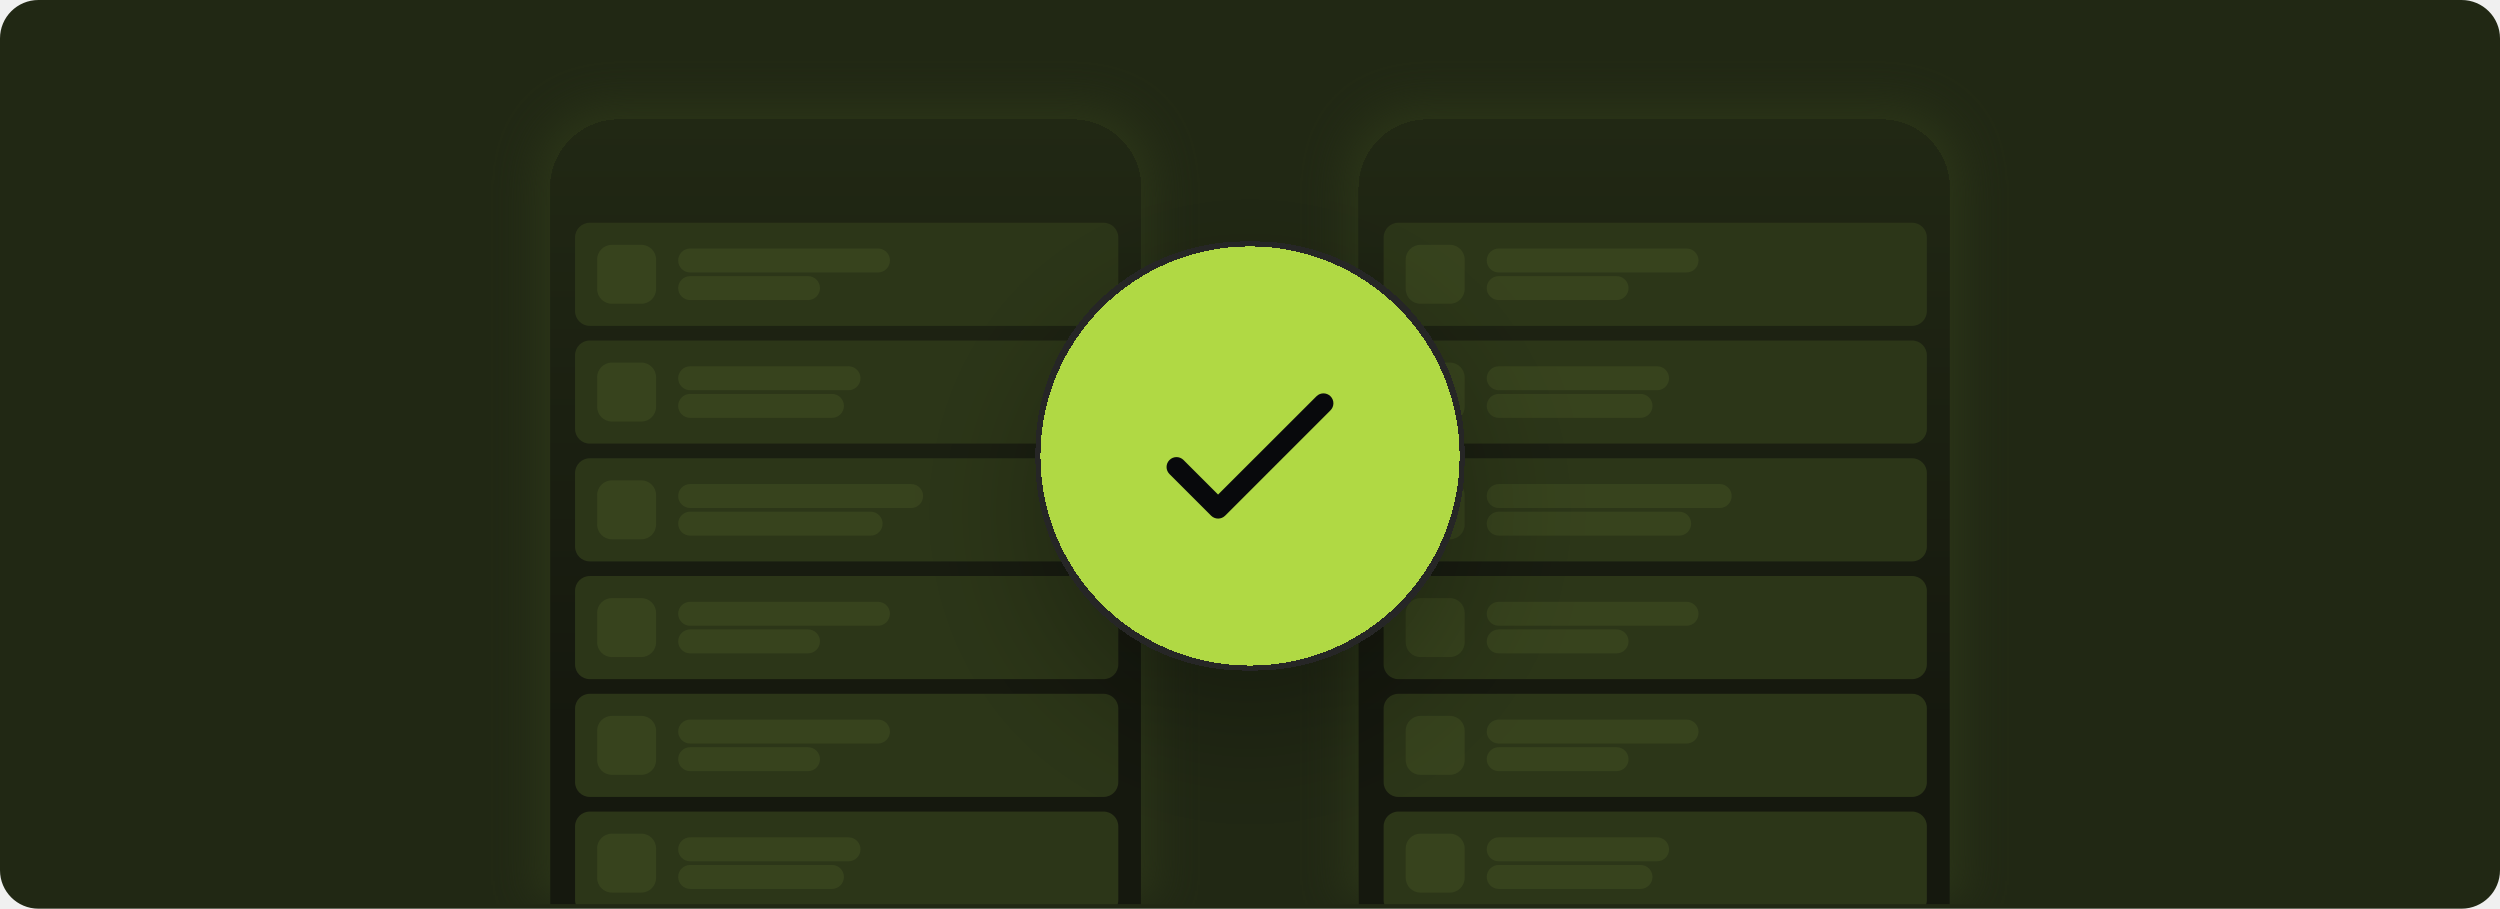
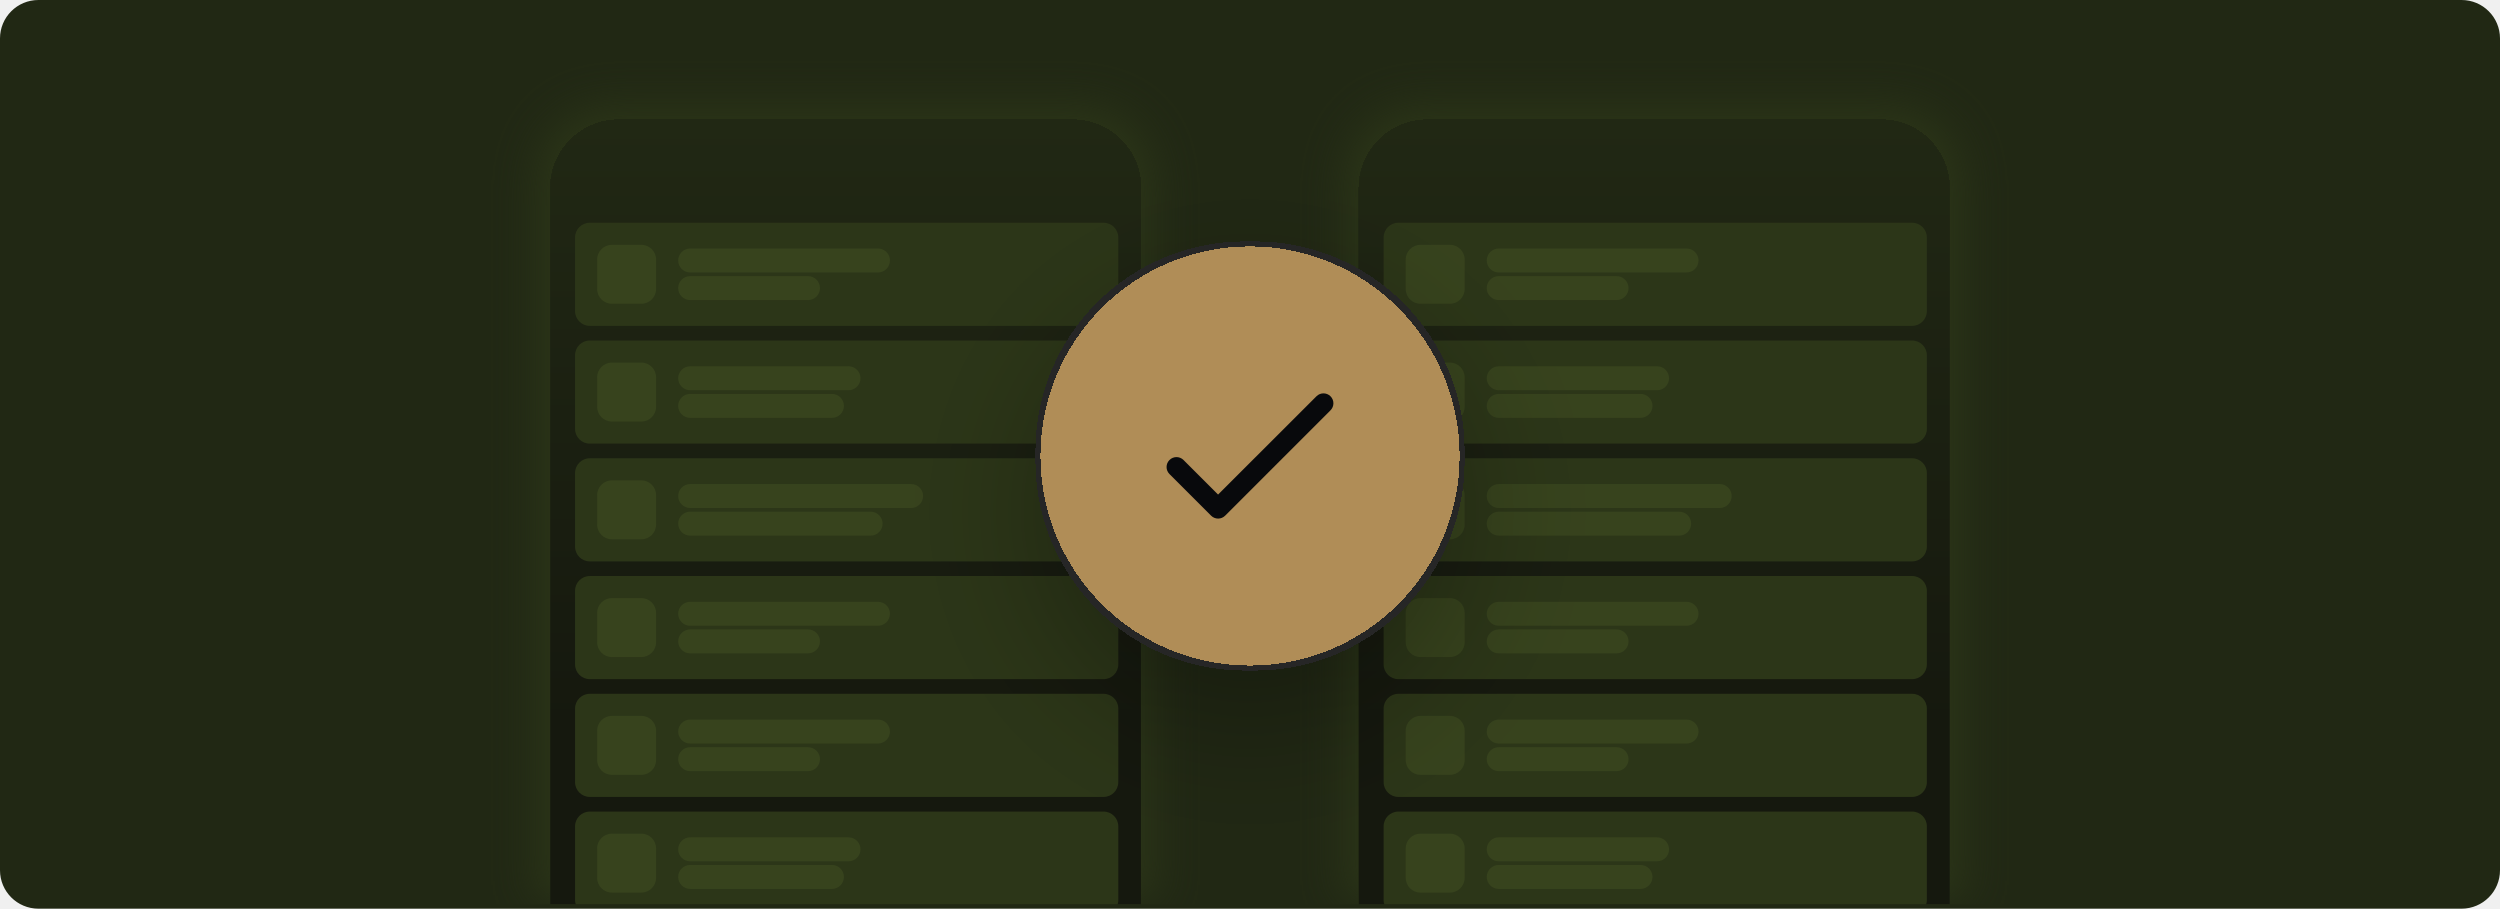
<svg xmlns="http://www.w3.org/2000/svg" width="553" height="201" viewBox="0 0 553 201" fill="none">
  <g clip-path="url(#clip0_13200_237875)">
    <rect x="0.5" y="0.5" width="552" height="200" rx="8" fill="#212814" />
    <g filter="url(#filter0_d_13200_237875)">
      <g clip-path="url(#clip1_13200_237875)">
        <rect x="121.75" y="26.5" width="130.636" height="272" rx="15.197" fill="url(#paint0_linear_13200_237875)" />
        <rect x="127.203" y="49.27" width="120.163" height="22.811" rx="3.259" fill="#2C3618" />
        <rect x="132.091" y="54.156" width="13.035" height="13.035" rx="3.259" fill="#37431D" />
        <rect x="150.014" y="54.973" width="46.843" height="5.295" rx="2.648" fill="#37431D" />
        <rect x="150.014" y="61.082" width="31.364" height="5.295" rx="2.648" fill="#37431D" />
        <rect x="127.203" y="75.32" width="120.163" height="22.811" rx="3.259" fill="#2C3618" />
        <rect x="132.091" y="80.207" width="13.035" height="13.035" rx="3.259" fill="#37431D" />
        <rect x="150.014" y="81.023" width="40.326" height="5.295" rx="2.648" fill="#37431D" />
        <rect x="150.014" y="87.133" width="36.66" height="5.295" rx="2.648" fill="#37431D" />
        <rect x="127.203" y="101.371" width="120.163" height="22.811" rx="3.259" fill="#2C3618" />
        <rect x="132.091" y="106.258" width="13.035" height="13.035" rx="3.259" fill="#37431D" />
        <rect x="150.014" y="107.074" width="54.175" height="5.295" rx="2.648" fill="#37431D" />
        <rect x="150.014" y="113.184" width="45.214" height="5.295" rx="2.648" fill="#37431D" />
        <rect x="127.203" y="127.418" width="120.163" height="22.811" rx="3.259" fill="#2C3618" />
        <rect x="132.091" y="132.305" width="13.035" height="13.035" rx="3.259" fill="#37431D" />
        <rect x="150.014" y="133.121" width="46.843" height="5.295" rx="2.648" fill="#37431D" />
        <rect x="150.014" y="139.23" width="31.364" height="5.295" rx="2.648" fill="#37431D" />
        <rect x="127.203" y="153.469" width="120.163" height="22.811" rx="3.259" fill="#2C3618" />
        <rect x="132.091" y="158.355" width="13.035" height="13.035" rx="3.259" fill="#37431D" />
        <rect x="150.014" y="159.172" width="46.843" height="5.295" rx="2.648" fill="#37431D" />
        <rect x="150.014" y="165.281" width="31.364" height="5.295" rx="2.648" fill="#37431D" />
        <rect x="127.203" y="179.52" width="120.163" height="22.811" rx="3.259" fill="#2C3618" />
        <rect x="132.091" y="184.406" width="13.035" height="13.035" rx="3.259" fill="#37431D" />
        <rect x="150.014" y="185.223" width="40.326" height="5.295" rx="2.648" fill="#37431D" />
        <rect x="150.014" y="191.332" width="36.66" height="5.295" rx="2.648" fill="#37431D" />
      </g>
    </g>
    <g filter="url(#filter1_d_13200_237875)">
      <g clip-path="url(#clip2_13200_237875)">
        <rect x="300.604" y="26.5" width="130.636" height="272" rx="15.197" fill="url(#paint1_linear_13200_237875)" />
        <rect x="306.058" y="49.27" width="120.163" height="22.811" rx="3.259" fill="#2C3618" />
        <rect x="310.945" y="54.156" width="13.035" height="13.035" rx="3.259" fill="#37431D" />
        <rect x="328.868" y="54.973" width="46.843" height="5.295" rx="2.648" fill="#37431D" />
        <rect x="328.868" y="61.082" width="31.364" height="5.295" rx="2.648" fill="#37431D" />
        <rect x="306.058" y="75.32" width="120.163" height="22.811" rx="3.259" fill="#2C3618" />
        <rect x="310.945" y="80.207" width="13.035" height="13.035" rx="3.259" fill="#37431D" />
        <rect x="328.868" y="81.023" width="40.326" height="5.295" rx="2.648" fill="#37431D" />
        <rect x="328.868" y="87.133" width="36.66" height="5.295" rx="2.648" fill="#37431D" />
        <rect x="306.058" y="101.371" width="120.163" height="22.811" rx="3.259" fill="#2C3618" />
        <rect x="310.945" y="106.258" width="13.035" height="13.035" rx="3.259" fill="#37431D" />
        <rect x="328.868" y="107.074" width="54.175" height="5.295" rx="2.648" fill="#37431D" />
        <rect x="328.868" y="113.184" width="45.214" height="5.295" rx="2.648" fill="#37431D" />
        <rect x="306.058" y="127.418" width="120.163" height="22.811" rx="3.259" fill="#2C3618" />
        <rect x="310.945" y="132.305" width="13.035" height="13.035" rx="3.259" fill="#37431D" />
        <rect x="328.868" y="133.121" width="46.843" height="5.295" rx="2.648" fill="#37431D" />
        <rect x="328.868" y="139.23" width="31.364" height="5.295" rx="2.648" fill="#37431D" />
        <rect x="306.058" y="153.469" width="120.163" height="22.811" rx="3.259" fill="#2C3618" />
        <rect x="310.945" y="158.355" width="13.035" height="13.035" rx="3.259" fill="#37431D" />
        <rect x="328.868" y="159.172" width="46.843" height="5.295" rx="2.648" fill="#37431D" />
        <rect x="328.868" y="165.281" width="31.364" height="5.295" rx="2.648" fill="#37431D" />
        <rect x="306.058" y="179.52" width="120.163" height="22.811" rx="3.259" fill="#2C3618" />
        <rect x="310.945" y="184.406" width="13.035" height="13.035" rx="3.259" fill="#37431D" />
        <rect x="328.868" y="185.223" width="40.326" height="5.295" rx="2.648" fill="#37431D" />
        <rect x="328.868" y="191.332" width="36.66" height="5.295" rx="2.648" fill="#37431D" />
      </g>
    </g>
    <g filter="url(#filter2_dd_13200_237875)">
-       <rect x="230.141" y="54.5" width="92.727" height="92.727" rx="46.364" fill="#B0D944" shape-rendering="crispEdges" />
+       <rect x="230.141" y="54.5" width="92.727" height="92.727" rx="46.364" fill="#b08d57" shape-rendering="crispEdges" />
      <path d="M269.437 109.397L261.793 101.754C260.934 100.894 259.546 100.894 258.687 101.754C257.828 102.613 257.828 104 258.687 104.859L267.895 114.067C268.754 114.926 270.142 114.926 271.001 114.067L294.306 90.762C295.165 89.903 295.165 88.515 294.306 87.656C293.446 86.797 292.059 86.797 291.2 87.656L269.437 109.397Z" fill="#08090C" />
    </g>
  </g>
  <rect x="0.5" y="0.5" width="552" height="200" rx="8" stroke="#212814" />
  <defs>
    <filter id="filter0_d_13200_237875" x="104.636" y="9.386" width="164.865" height="306.229" filterUnits="userSpaceOnUse" color-interpolation-filters="sRGB">
      <feFlood flood-opacity="0" result="BackgroundImageFix" />
      <feColorMatrix in="SourceAlpha" type="matrix" values="0 0 0 0 0 0 0 0 0 0 0 0 0 0 0 0 0 0 127 0" result="hardAlpha" />
      <feMorphology radius="6.846" operator="dilate" in="SourceAlpha" result="effect1_dropShadow_13200_237875" />
      <feOffset />
      <feGaussianBlur stdDeviation="5.134" />
      <feComposite in2="hardAlpha" operator="out" />
      <feColorMatrix type="matrix" values="0 0 0 0 0.173 0 0 0 0 0.212 0 0 0 0 0.094 0 0 0 1 0" />
      <feBlend mode="normal" in2="BackgroundImageFix" result="effect1_dropShadow_13200_237875" />
      <feBlend mode="normal" in="SourceGraphic" in2="effect1_dropShadow_13200_237875" result="shape" />
    </filter>
    <filter id="filter1_d_13200_237875" x="283.49" y="9.386" width="164.865" height="306.229" filterUnits="userSpaceOnUse" color-interpolation-filters="sRGB">
      <feFlood flood-opacity="0" result="BackgroundImageFix" />
      <feColorMatrix in="SourceAlpha" type="matrix" values="0 0 0 0 0 0 0 0 0 0 0 0 0 0 0 0 0 0 127 0" result="hardAlpha" />
      <feMorphology radius="6.846" operator="dilate" in="SourceAlpha" result="effect1_dropShadow_13200_237875" />
      <feOffset />
      <feGaussianBlur stdDeviation="5.134" />
      <feComposite in2="hardAlpha" operator="out" />
      <feColorMatrix type="matrix" values="0 0 0 0 0.173 0 0 0 0 0.212 0 0 0 0 0.094 0 0 0 1 0" />
      <feBlend mode="normal" in2="BackgroundImageFix" result="effect1_dropShadow_13200_237875" />
      <feBlend mode="normal" in="SourceGraphic" in2="effect1_dropShadow_13200_237875" result="shape" />
    </filter>
    <filter id="filter2_dd_13200_237875" x="199.232" y="35.955" width="154.546" height="154.545" filterUnits="userSpaceOnUse" color-interpolation-filters="sRGB">
      <feFlood flood-opacity="0" result="BackgroundImageFix" />
      <feColorMatrix in="SourceAlpha" type="matrix" values="0 0 0 0 0 0 0 0 0 0 0 0 0 0 0 0 0 0 127 0" result="hardAlpha" />
      <feOffset dy="12.364" />
      <feGaussianBlur stdDeviation="15.454" />
      <feComposite in2="hardAlpha" operator="out" />
      <feColorMatrix type="matrix" values="0 0 0 0 0 0 0 0 0 0 0 0 0 0 0 0 0 0 0.3 0" />
      <feBlend mode="normal" in2="BackgroundImageFix" result="effect1_dropShadow_13200_237875" />
      <feColorMatrix in="SourceAlpha" type="matrix" values="0 0 0 0 0 0 0 0 0 0 0 0 0 0 0 0 0 0 127 0" result="hardAlpha" />
      <feMorphology radius="0.927" operator="dilate" in="SourceAlpha" result="effect2_dropShadow_13200_237875" />
      <feOffset />
      <feComposite in2="hardAlpha" operator="out" />
      <feColorMatrix type="matrix" values="0 0 0 0 0.149 0 0 0 0 0.149 0 0 0 0 0.149 0 0 0 1 0" />
      <feBlend mode="lighten" in2="effect1_dropShadow_13200_237875" result="effect2_dropShadow_13200_237875" />
      <feBlend mode="normal" in="SourceGraphic" in2="effect2_dropShadow_13200_237875" result="shape" />
    </filter>
    <linearGradient id="paint0_linear_13200_237875" x1="187.068" y1="26.5" x2="187.068" y2="298.5" gradientUnits="userSpaceOnUse">
      <stop stop-color="#212814" />
      <stop offset="0.495" stop-color="#15180E" />
    </linearGradient>
    <linearGradient id="paint1_linear_13200_237875" x1="365.922" y1="26.5" x2="365.922" y2="298.5" gradientUnits="userSpaceOnUse">
      <stop stop-color="#212814" />
      <stop offset="0.495" stop-color="#15180E" />
    </linearGradient>
    <clipPath id="clip0_13200_237875">
      <rect x="0.5" y="0.5" width="552" height="200" rx="8" fill="white" />
    </clipPath>
    <clipPath id="clip1_13200_237875">
      <rect x="121.75" y="26.5" width="130.636" height="272" rx="15.197" fill="white" />
    </clipPath>
    <clipPath id="clip2_13200_237875">
      <rect x="300.604" y="26.5" width="130.636" height="272" rx="15.197" fill="white" />
    </clipPath>
  </defs>
</svg>
